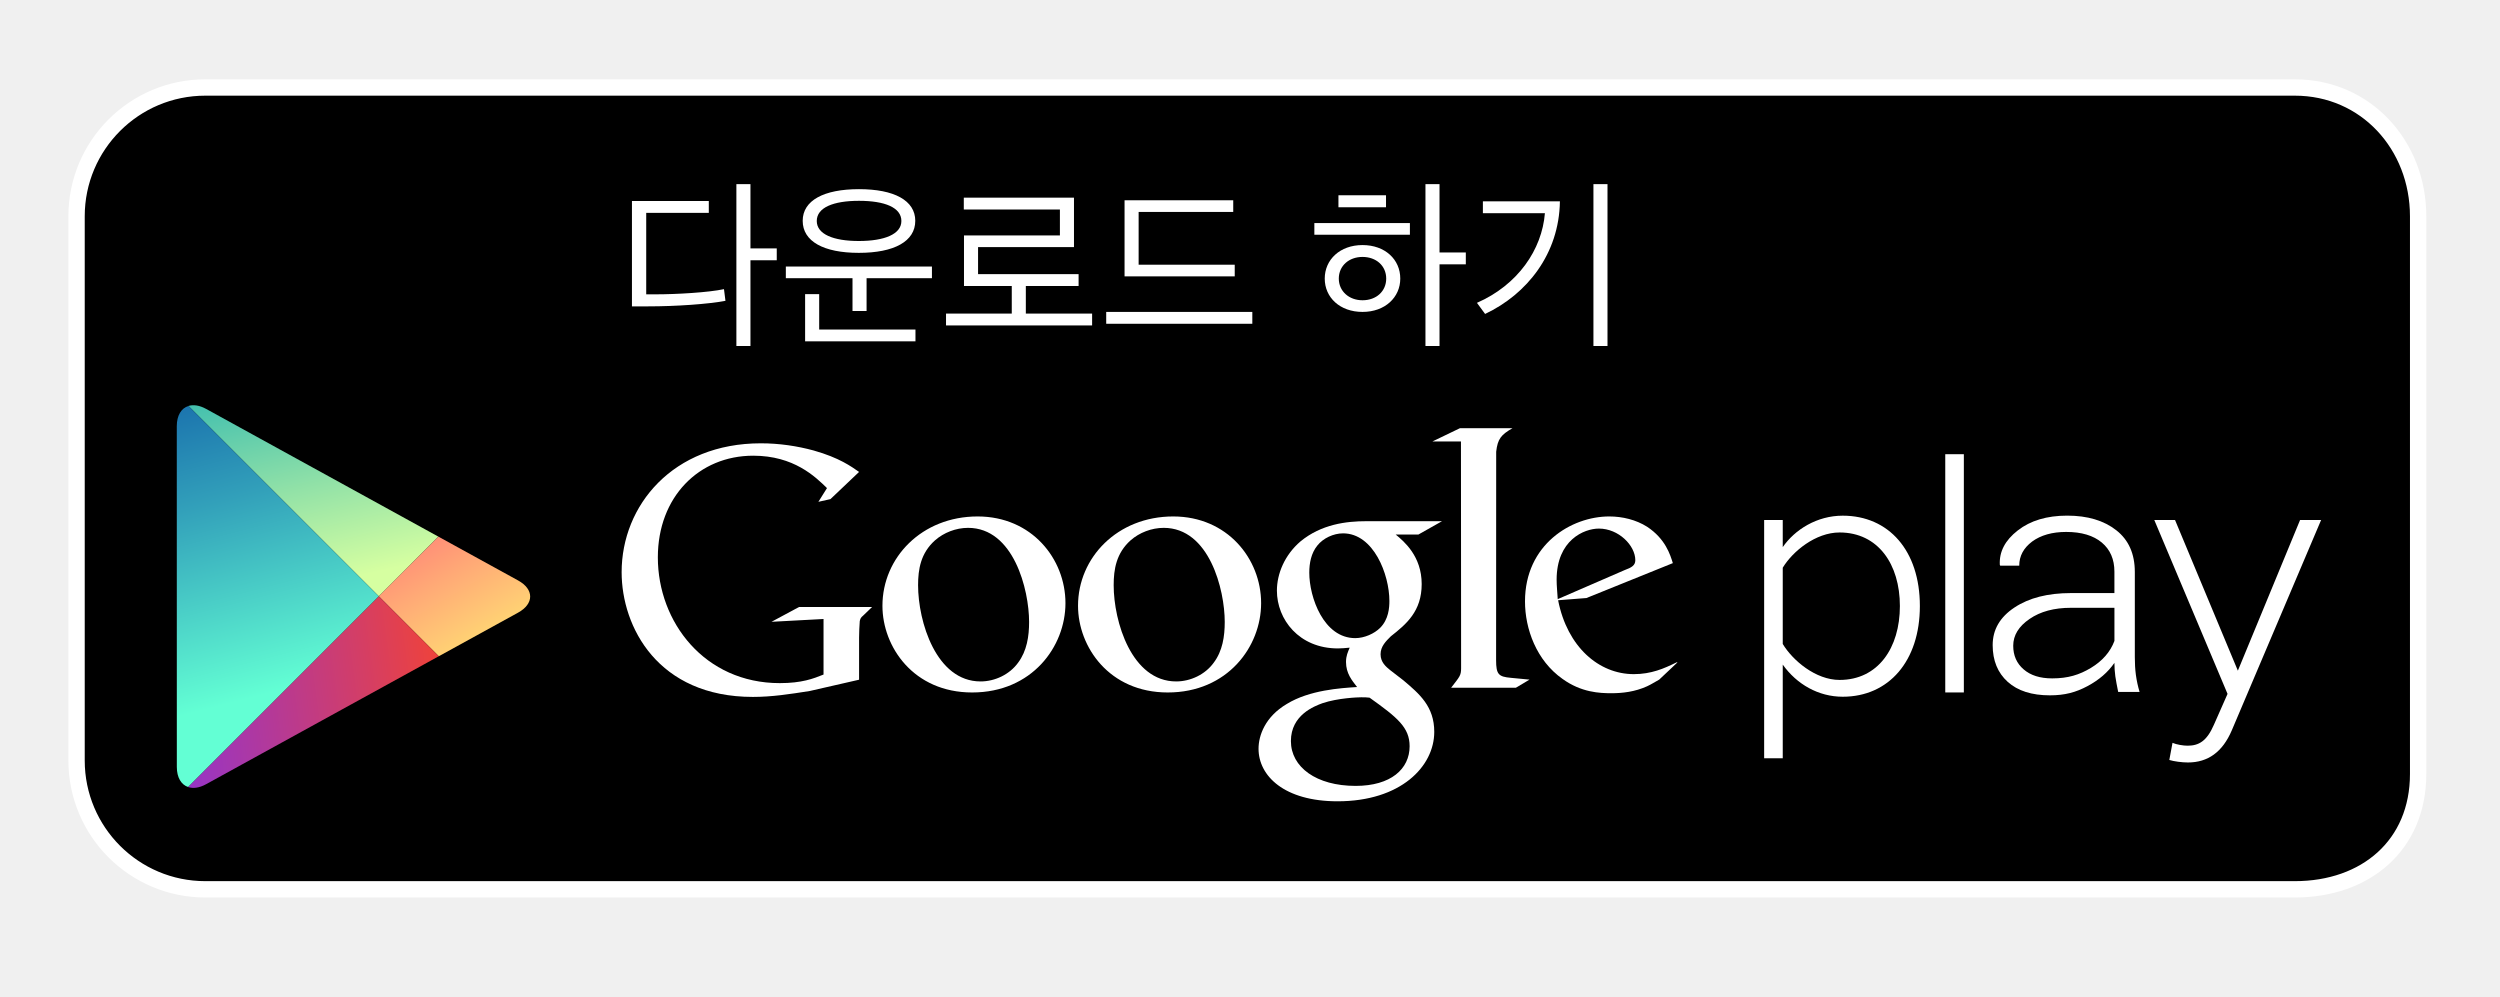
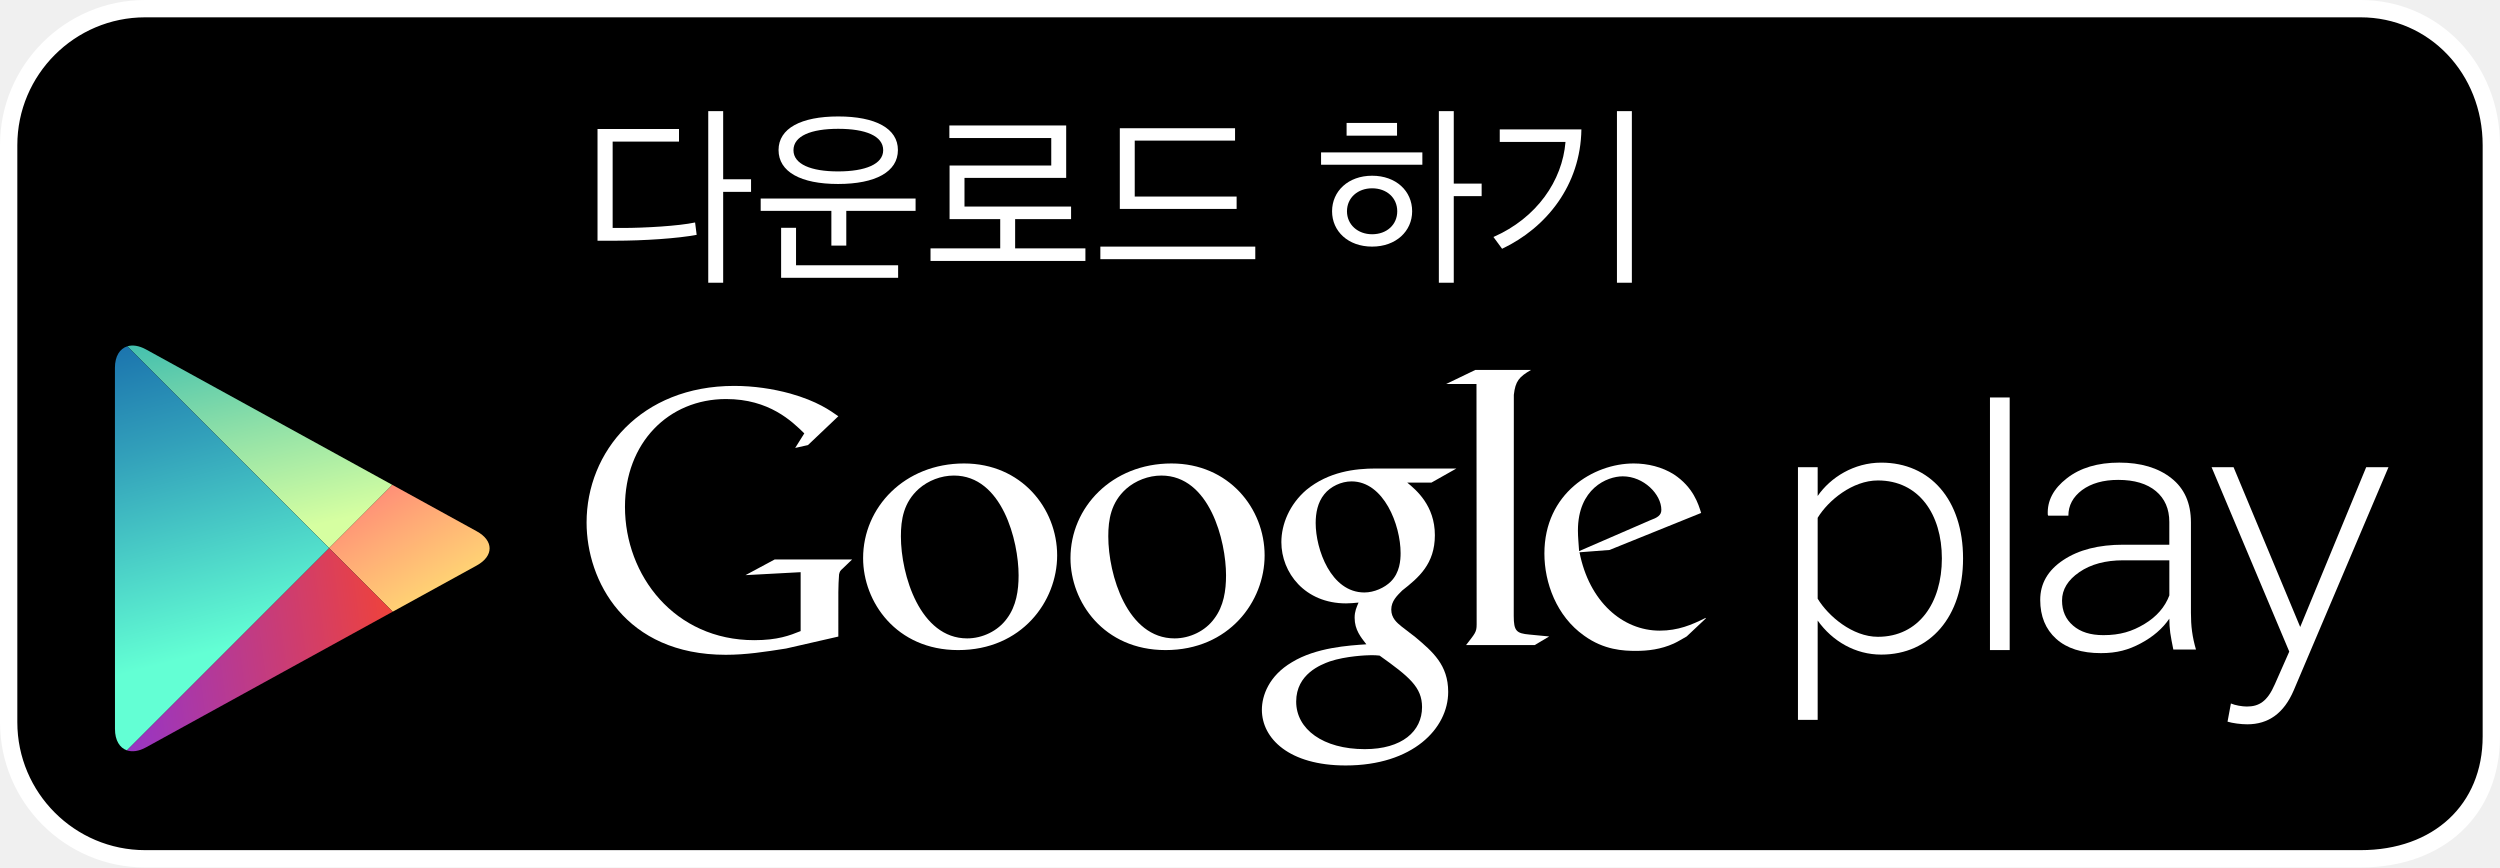
- <svg xmlns="http://www.w3.org/2000/svg" version="1.1" id="SemiBold" x="0px" y="0px" width="229.5px" height="91.5px" viewBox="0 0 229.5 91.5" enable-background="new 0 0 229.5 91.5" xml:space="preserve">
-   <path stroke="#FFFFFF" stroke-width="1.5" stroke-miterlimit="10" d="M221.985,71.05c0,6.53-4.797,10.59-11.322,10.59H18.849  c-6.528,0-11.821-5.297-11.821-11.827V19.856c0-6.529,5.293-11.824,11.821-11.824h191.814c6.525,0,11.322,5.295,11.322,11.824V71.05  z" />
+ <svg xmlns="http://www.w3.org/2000/svg" version="1.1" id="SemiBold" x="0px" y="0px" width="216.457px" height="75.108px" viewBox="0 0 216.457 75.108" enable-background="new 0 0 216.457 75.108" xml:space="preserve">
+   <g>
+     <path d="M215.707,63.768c0,6.53-4.797,10.591-11.322,10.591H12.571c-6.528,0-11.821-5.298-11.821-11.828V12.574   C0.75,6.045,6.043,0.75,12.571,0.75h191.813c6.525,0,11.322,5.295,11.322,11.824V63.768z" />
+     <path fill="#FFFFFF" d="M204.385,75.108H12.571C5.64,75.108,0,69.466,0,62.53V12.574C0,5.641,5.64,0,12.571,0h191.813   c6.77,0,12.072,5.523,12.072,12.574v51.194C216.457,70.551,211.605,75.108,204.385,75.108z M12.571,1.5   C6.467,1.5,1.5,6.468,1.5,12.574V62.53c0,6.108,4.967,11.078,11.071,11.078h191.813c6.324,0,10.572-3.955,10.572-9.841V12.574   c0-6.209-4.645-11.074-10.572-11.074H12.571z" />
+   </g>
  <g>
    <g>
-       <path fill="#FFFFFF" d="M153.929,60.867l-1.614,1.522c-0.372,0.205-0.743,0.443-1.113,0.612c-1.121,0.509-2.261,0.637-3.274,0.637    c-1.078,0-2.768-0.069-4.491-1.316c-2.396-1.688-3.442-4.587-3.442-7.114c0-5.232,4.259-7.798,7.732-7.798    c1.215,0,2.462,0.304,3.476,0.945c1.686,1.114,2.122,2.563,2.364,3.34l-7.934,3.205l-2.598,0.202    c0.841,4.289,3.743,6.784,6.95,6.784c1.602,0,2.791-0.522,3.882-1.062C153.866,60.825,154.085,60.711,153.929,60.867z     M149.143,52.334c0.645-0.234,0.979-0.437,0.979-0.906c0-1.348-1.525-2.904-3.345-2.904c-1.349,0-3.879,1.05-3.879,4.695    c0,0.569,0.067,1.175,0.102,1.781L149.143,52.334z" />
-       <path fill="#FFFFFF" d="M137.342,60.605c0,1.312,0.234,1.516,1.343,1.618c0.578,0.068,1.154,0.099,1.725,0.166l-1.248,0.743    h-5.947c0.78-1.012,0.914-1.112,0.914-1.787v-0.753l-0.013-20.063h-2.626l2.527-1.218h4.826c-1.046,0.605-1.358,0.975-1.493,2.155    L137.342,60.605z" />
-       <path fill="#FFFFFF" d="M128.119,49.066c0.774,0.637,2.392,1.988,2.392,4.553c0,2.499-1.409,3.677-2.83,4.792    c-0.436,0.438-0.945,0.915-0.945,1.651c0,0.746,0.51,1.151,0.877,1.453l1.219,0.941c1.482,1.251,2.833,2.398,2.833,4.728    c0,3.175-3.072,6.375-8.877,6.375c-4.89,0-7.254-2.328-7.254-4.825c0-1.216,0.604-2.937,2.601-4.115    c2.092-1.279,4.927-1.45,6.444-1.55c-0.474-0.612-1.015-1.253-1.015-2.299c0-0.572,0.172-0.913,0.338-1.315    c-0.369,0.035-0.741,0.071-1.079,0.071c-3.579,0-5.603-2.67-5.603-5.302c0-1.552,0.708-3.273,2.162-4.521    c1.924-1.584,4.218-1.857,6.041-1.857h6.954l-2.162,1.221H128.119z M125.728,64.047c-0.276-0.036-0.442-0.036-0.776-0.036    c-0.306,0-2.129,0.066-3.541,0.54c-0.747,0.273-2.906,1.08-2.906,3.478c0,2.392,2.331,4.116,5.938,4.116    c3.239,0,4.96-1.553,4.96-3.644C129.401,66.78,128.288,65.872,125.728,64.047z M126.698,57.635    c0.78-0.778,0.848-1.854,0.848-2.466c0-2.427-1.447-6.207-4.252-6.207c-0.875,0-1.823,0.439-2.361,1.118    c-0.57,0.703-0.741,1.615-0.741,2.492c0,2.26,1.317,6.008,4.217,6.008C125.254,58.58,126.164,58.169,126.698,57.635z" />
-       <path fill="#FFFFFF" d="M107.197,63.569c-5.364,0-8.234-4.178-8.234-7.959c0-4.419,3.608-8.2,8.74-8.2    c4.961,0,8.068,3.884,8.068,7.962C115.771,59.354,112.7,63.569,107.197,63.569z M111.417,60.839    c0.816-1.08,1.014-2.428,1.014-3.742c0-2.972-1.416-8.64-5.601-8.64c-1.113,0-2.234,0.435-3.042,1.146    c-1.318,1.181-1.553,2.664-1.553,4.12c0,3.334,1.647,8.833,5.737,8.833C109.293,62.556,110.64,61.917,111.417,60.839z" />
-       <path fill="#FFFFFF" d="M89.238,63.569c-5.365,0-8.23-4.178-8.23-7.959c0-4.419,3.609-8.2,8.739-8.2    c4.958,0,8.062,3.884,8.062,7.962C97.809,59.354,94.742,63.569,89.238,63.569z M93.459,60.839c0.81-1.08,1.012-2.428,1.012-3.742    c0-2.972-1.42-8.64-5.601-8.64c-1.117,0-2.226,0.435-3.036,1.146c-1.32,1.181-1.554,2.664-1.554,4.12    c0,3.334,1.654,8.833,5.737,8.833C91.335,62.556,92.68,61.917,93.459,60.839z" />
-       <path fill="#FFFFFF" d="M78.863,62.398l-4.524,1.035c-1.833,0.289-3.479,0.544-5.222,0.544c-8.727,0-12.051-6.424-12.051-11.45    c0-6.14,4.711-11.831,12.778-11.831c1.707,0,3.35,0.251,4.846,0.658c2.371,0.667,3.479,1.487,4.173,1.969l-2.628,2.496    l-1.108,0.248l0.79-1.26c-1.07-1.045-3.037-2.974-6.77-2.974c-4.991,0-8.757,3.794-8.757,9.333c0,5.949,4.3,11.545,11.194,11.545    c2.026,0,3.069-0.407,4.016-0.787v-5.1l-4.776,0.257l2.532-1.36h6.703l-0.819,0.789c-0.222,0.188-0.251,0.252-0.313,0.504    c-0.033,0.288-0.063,1.204-0.063,1.526V62.398z" />
+       <path fill="#FFFFFF" d="M147.652,53.585l-1.615,1.521c-0.371,0.205-0.742,0.443-1.113,0.612c-1.121,0.509-2.26,0.638-3.273,0.638    c-1.078,0-2.768-0.07-4.49-1.316c-2.396-1.688-3.443-4.588-3.443-7.114c0-5.231,4.26-7.798,7.732-7.798    c1.215,0,2.463,0.304,3.477,0.945c1.686,1.113,2.121,2.562,2.363,3.34l-7.934,3.205l-2.598,0.201    c0.84,4.289,3.742,6.784,6.949,6.784c1.602,0,2.791-0.521,3.883-1.062C147.588,53.543,147.807,53.429,147.652,53.585z     M142.865,45.052c0.645-0.234,0.979-0.438,0.979-0.906c0-1.348-1.523-2.904-3.344-2.904c-1.35,0-3.879,1.051-3.879,4.695    c0,0.569,0.066,1.176,0.102,1.781L142.865,45.052z" />
+       <path fill="#FFFFFF" d="M131.064,53.323c0,1.312,0.234,1.516,1.344,1.617c0.578,0.068,1.152,0.1,1.725,0.166l-1.248,0.743h-5.947    c0.779-1.012,0.914-1.112,0.914-1.786V53.31l-0.014-20.063h-2.625l2.527-1.218h4.824c-1.045,0.605-1.357,0.975-1.492,2.155    L131.064,53.323z" />
+       <path fill="#FFFFFF" d="M121.842,41.784c0.773,0.637,2.393,1.988,2.393,4.553c0,2.499-1.41,3.677-2.83,4.792    c-0.438,0.438-0.945,0.915-0.945,1.651c0,0.746,0.51,1.15,0.877,1.453l1.219,0.94c1.482,1.251,2.832,2.397,2.832,4.728    c0,3.176-3.072,6.375-8.877,6.375c-4.889,0-7.254-2.328-7.254-4.824c0-1.217,0.605-2.938,2.602-4.115    c2.092-1.279,4.928-1.45,6.443-1.551c-0.473-0.611-1.014-1.252-1.014-2.299c0-0.571,0.172-0.912,0.338-1.314    c-0.369,0.035-0.742,0.07-1.08,0.07c-3.578,0-5.602-2.67-5.602-5.301c0-1.553,0.707-3.273,2.16-4.521    c1.926-1.584,4.219-1.857,6.041-1.857h6.955l-2.162,1.221H121.842L121.842,41.784z M119.451,56.765    c-0.277-0.036-0.443-0.036-0.777-0.036c-0.305,0-2.129,0.066-3.541,0.54c-0.746,0.273-2.906,1.08-2.906,3.479    c0,2.392,2.332,4.115,5.939,4.115c3.238,0,4.959-1.553,4.959-3.644C123.123,59.497,122.01,58.59,119.451,56.765z M120.42,50.353    c0.781-0.777,0.848-1.854,0.848-2.466c0-2.427-1.445-6.207-4.252-6.207c-0.875,0-1.822,0.438-2.359,1.118    c-0.57,0.703-0.742,1.615-0.742,2.492c0,2.26,1.316,6.008,4.217,6.008C118.977,51.298,119.887,50.887,120.42,50.353z" />
+       <path fill="#FFFFFF" d="M100.919,56.286c-5.364,0-8.234-4.178-8.234-7.959c0-4.418,3.608-8.199,8.741-8.199    c4.961,0,8.068,3.884,8.068,7.962C109.494,52.071,106.422,56.286,100.919,56.286z M105.139,53.557    c0.816-1.08,1.015-2.428,1.015-3.741c0-2.973-1.416-8.641-5.601-8.641c-1.113,0-2.234,0.436-3.042,1.146    c-1.318,1.181-1.553,2.664-1.553,4.119c0,3.334,1.647,8.834,5.737,8.834C103.016,55.274,104.362,54.635,105.139,53.557z" />
+       <path fill="#FFFFFF" d="M82.96,56.286c-5.365,0-8.23-4.178-8.23-7.959c0-4.418,3.609-8.199,8.739-8.199    c4.958,0,8.062,3.884,8.062,7.962C91.531,52.071,88.464,56.286,82.96,56.286z M87.181,53.557c0.81-1.08,1.012-2.428,1.012-3.741    c0-2.973-1.42-8.641-5.601-8.641c-1.117,0-2.226,0.436-3.036,1.146c-1.32,1.181-1.554,2.664-1.554,4.119    c0,3.334,1.654,8.834,5.737,8.834C85.057,55.274,86.402,54.635,87.181,53.557z" />
+       <path fill="#FFFFFF" d="M72.585,55.116l-4.524,1.035c-1.833,0.289-3.479,0.543-5.222,0.543c-8.727,0-12.051-6.424-12.051-11.449    c0-6.141,4.711-11.832,12.778-11.832c1.707,0,3.35,0.251,4.846,0.658c2.371,0.667,3.479,1.487,4.173,1.969l-2.628,2.496    l-1.108,0.248l0.79-1.26c-1.07-1.045-3.037-2.974-6.77-2.974c-4.991,0-8.757,3.794-8.757,9.333c0,5.949,4.3,11.545,11.194,11.545    c2.026,0,3.069-0.406,4.016-0.787v-5.1l-4.776,0.257l2.532-1.36h6.703l-0.819,0.789c-0.222,0.188-0.251,0.252-0.313,0.504    c-0.033,0.288-0.063,1.204-0.063,1.526L72.585,55.116L72.585,55.116z" />
    </g>
    <g>
-       <path fill="#FFFFFF" d="M163.656,61.011v8.596h-1.707V47.735h1.707v2.49c1.111-1.609,3.144-2.886,5.504-2.886    c4.232,0,7.084,3.211,7.084,8.294c0,5.049-2.852,8.327-7.084,8.327C166.932,63.961,164.937,62.812,163.656,61.011z M174.41,55.634    c0-3.831-1.997-6.753-5.538-6.753c-2.199,0-4.302,1.729-5.216,3.235v7.001c0.914,1.51,3.017,3.301,5.216,3.301    C172.413,62.418,174.41,59.471,174.41,55.634z" />
-       <path fill="#FFFFFF" d="M178.575,63.567V41.696h1.706v21.871H178.575z" />
-       <path fill="#FFFFFF" d="M199.436,68.192c0.364,0.162,0.987,0.263,1.383,0.263c1.044,0,1.771-0.427,2.424-1.936l1.245-2.82    l-6.725-15.964h1.904l5.769,13.834l5.712-13.834h1.931l-8.201,19.313c-0.851,1.99-2.189,2.947-4.029,2.947    c-0.552,0-1.279-0.099-1.706-0.229L199.436,68.192z" />
-       <path fill="#FFFFFF" d="M194.449,63.52c-0.114-0.549-0.2-1.032-0.263-1.437c-0.053-0.403-0.082-0.815-0.082-1.234    c-0.586,0.859-1.415,1.574-2.474,2.138c-1.06,0.566-2.066,0.845-3.448,0.845c-1.663,0-2.953-0.409-3.875-1.239    c-0.918-0.829-1.38-1.952-1.38-3.373c0-1.419,0.669-2.571,2.003-3.452c1.334-0.885,3.059-1.324,5.192-1.324h3.981v-1.968    c0-1.133-0.387-2.023-1.157-2.67c-0.774-0.646-1.86-0.974-3.269-0.974c-1.287,0-2.331,0.299-3.126,0.881    c-0.788,0.594-1.185,1.33-1.185,2.217h-1.747l-0.036-0.085c-0.063-1.195,0.484-2.245,1.647-3.15    c1.157-0.905,2.675-1.36,4.542-1.36c1.86,0,3.366,0.448,4.502,1.342c1.134,0.885,1.703,2.164,1.703,3.836v7.811    c0,0.561,0.026,1.103,0.097,1.631c0.072,0.529,0.187,1.057,0.34,1.567H194.449z M188.392,62.276c1.45,0,2.492-0.324,3.558-0.965    c1.058-0.638,1.777-1.469,2.155-2.475v-3.04h-4c-1.528,0-2.793,0.338-3.788,1.021c-0.997,0.68-1.503,1.503-1.503,2.46    c0,0.902,0.32,1.625,0.957,2.172C186.408,62.002,187.28,62.276,188.392,62.276z" />
+       <path fill="#FFFFFF" d="M157.379,53.729v8.597h-1.707V40.452h1.707v2.49c1.111-1.608,3.143-2.886,5.504-2.886    c4.232,0,7.084,3.211,7.084,8.294c0,5.049-2.852,8.327-7.084,8.327C160.654,56.679,158.66,55.53,157.379,53.729z M168.133,48.352    c0-3.831-1.998-6.753-5.539-6.753c-2.199,0-4.301,1.729-5.215,3.235v7.001c0.914,1.51,3.016,3.301,5.215,3.301    C166.135,55.136,168.133,52.188,168.133,48.352z" />
+       <path fill="#FFFFFF" d="M172.297,56.284V34.414h1.707v21.871H172.297z" />
+       <path fill="#FFFFFF" d="M193.158,60.909c0.363,0.162,0.986,0.264,1.383,0.264c1.045,0,1.771-0.428,2.424-1.936l1.246-2.82    l-6.725-15.965h1.902l5.77,13.834l5.713-13.834h1.93L198.6,59.766c-0.85,1.99-2.188,2.947-4.027,2.947    c-0.553,0-1.279-0.099-1.707-0.229L193.158,60.909z" />
+       <path fill="#FFFFFF" d="M188.172,56.237c-0.115-0.549-0.201-1.031-0.264-1.437c-0.053-0.403-0.082-0.815-0.082-1.233    c-0.586,0.858-1.414,1.573-2.475,2.137c-1.059,0.566-2.064,0.846-3.447,0.846c-1.662,0-2.953-0.409-3.875-1.239    c-0.918-0.829-1.381-1.952-1.381-3.372s0.67-2.572,2.004-3.453c1.334-0.885,3.059-1.324,5.191-1.324h3.982v-1.967    c0-1.134-0.389-2.023-1.158-2.67c-0.773-0.646-1.859-0.975-3.268-0.975c-1.287,0-2.332,0.299-3.127,0.881    c-0.787,0.594-1.186,1.33-1.186,2.217h-1.746l-0.037-0.084c-0.062-1.195,0.484-2.246,1.648-3.15    c1.156-0.905,2.674-1.36,4.541-1.36c1.859,0,3.367,0.448,4.502,1.342c1.135,0.886,1.703,2.164,1.703,3.837v7.811    c0,0.561,0.025,1.103,0.098,1.631c0.072,0.529,0.188,1.057,0.34,1.566h-1.965V56.237z M182.115,54.993    c1.449,0,2.49-0.323,3.557-0.965c1.059-0.638,1.777-1.469,2.156-2.475v-3.04h-4c-1.529,0-2.793,0.338-3.789,1.021    c-0.996,0.681-1.502,1.504-1.502,2.461c0,0.902,0.318,1.625,0.957,2.172C180.131,54.72,181.002,54.993,182.115,54.993z" />
    </g>
  </g>
  <g>
-     <polygon fill="none" points="34.776,54.742 40.252,49.266 40.25,49.266 34.776,54.742 17.299,37.267 17.298,37.267 34.776,54.745    17.271,72.251 17.271,72.251 34.776,54.745 40.276,60.245 40.279,60.245  " />
-     <linearGradient id="SVGID_1_" gradientUnits="userSpaceOnUse" x1="519.573" y1="-432.998" x2="496.496" y2="-447.44" gradientTransform="matrix(0.7071 0.7071 -0.7071 0.7071 -642.4706 -7.8795)">
+     <polygon fill="none" points="28.498,47.46 33.974,41.983 33.972,41.983 28.498,47.46 11.021,29.985 11.02,29.985 28.498,47.463    10.993,64.969 10.993,64.969 28.498,47.463 33.998,52.963 34.001,52.963  " />
+     <linearGradient id="SVGID_1_" gradientUnits="userSpaceOnUse" x1="879.429" y1="495.527" x2="856.352" y2="509.97" gradientTransform="matrix(0.7071 0.7071 0.7071 -0.7071 -947.4174 -225.4017)">
      <stop offset="0" style="stop-color:#D6FFA1" />
      <stop offset="0.326" style="stop-color:#93E2A7" />
      <stop offset="1" style="stop-color:#00A3B5" />
    </linearGradient>
-     <path fill="url(#SVGID_1_)" d="M40.25,49.266L18.914,37.534c-0.604-0.331-1.163-0.408-1.615-0.268l17.478,17.476L40.25,49.266z" />
-     <linearGradient id="SVGID_2_" gradientUnits="userSpaceOnUse" x1="506.158" y1="-445.334" x2="536.076" y2="-437.514" gradientTransform="matrix(0.7071 0.7071 -0.7071 0.7071 -642.4706 -7.8795)">
+     <path fill="url(#SVGID_1_)" d="M33.972,41.983L12.636,30.252c-0.604-0.331-1.163-0.408-1.615-0.268L28.499,47.46L33.972,41.983z" />
+     <linearGradient id="SVGID_2_" gradientUnits="userSpaceOnUse" x1="866.01" y1="507.865" x2="895.934" y2="500.043" gradientTransform="matrix(0.7071 0.7071 0.7071 -0.7071 -947.4174 -225.4017)">
      <stop offset="0" style="stop-color:#FF177B" />
      <stop offset="0.672" style="stop-color:#FFA976" />
      <stop offset="1" style="stop-color:#FFEC73" />
    </linearGradient>
-     <path fill="url(#SVGID_2_)" d="M40.279,60.245l7.283-4.005c1.477-0.815,1.477-2.142,0-2.954l-7.311-4.02l-5.476,5.476   L40.279,60.245z" />
-     <linearGradient id="SVGID_3_" gradientUnits="userSpaceOnUse" x1="522.857" y1="-422.044" x2="490.413" y2="-441.133" gradientTransform="matrix(0.7071 0.7071 -0.7071 0.7071 -642.4706 -7.8795)">
+     <path fill="url(#SVGID_2_)" d="M34.001,52.963l7.283-4.005c1.477-0.815,1.477-2.143,0-2.954l-7.311-4.021l-5.476,5.477   L34.001,52.963z" />
+     <linearGradient id="SVGID_3_" gradientUnits="userSpaceOnUse" x1="882.713" y1="484.574" x2="850.268" y2="503.663" gradientTransform="matrix(0.7071 0.7071 0.7071 -0.7071 -947.4174 -225.4017)">
      <stop offset="0" style="stop-color:#63FFD4" />
      <stop offset="0.485" style="stop-color:#32A0BA" />
      <stop offset="0.835" style="stop-color:#1262A9" />
      <stop offset="1" style="stop-color:#064AA2" />
    </linearGradient>
-     <path fill="url(#SVGID_3_)" d="M17.298,37.267c-0.649,0.203-1.069,0.86-1.069,1.854l0.004,31.284c0,0.982,0.407,1.63,1.038,1.846   l17.506-17.506L17.298,37.267z" />
-     <linearGradient id="SVGID_4_" gradientUnits="userSpaceOnUse" x1="534.637" y1="-437.199" x2="514.66" y2="-410.881" gradientTransform="matrix(0.7071 0.7071 -0.7071 0.7071 -642.4706 -7.8795)">
+     <path fill="url(#SVGID_3_)" d="M11.02,29.985c-0.649,0.203-1.069,0.86-1.069,1.854l0.004,31.283c0,0.982,0.407,1.631,1.038,1.847   l17.506-17.506L11.02,29.985z" />
+     <linearGradient id="SVGID_4_" gradientUnits="userSpaceOnUse" x1="894.492" y1="499.728" x2="874.515" y2="473.41" gradientTransform="matrix(0.7071 0.7071 0.7071 -0.7071 -947.4174 -225.4017)">
      <stop offset="0" style="stop-color:#FF4521" />
      <stop offset="0.341" style="stop-color:#D43E65" />
      <stop offset="0.793" style="stop-color:#9F36B9" />
      <stop offset="1" style="stop-color:#8A33DB" />
    </linearGradient>
-     <path fill="url(#SVGID_4_)" d="M17.271,72.251c0.454,0.154,1.024,0.082,1.643-0.258l21.363-11.748l-5.5-5.5L17.271,72.251z" />
+     <path fill="url(#SVGID_4_)" d="M10.993,64.969c0.454,0.153,1.024,0.082,1.643-0.258l21.363-11.748l-5.5-5.5L10.993,64.969z" />
  </g>
  <g>
-     <path fill="#FFFFFF" d="M60.172,27.02c1.921,0,4.861-0.17,6.289-0.476l0.136,1.071c-1.598,0.306-4.538,0.51-7.122,0.51h-1.462   v-9.672h7.055v1.088h-5.745v7.479H60.172z M68.892,22.804h2.414v1.088h-2.414v7.87H67.6V16.906h1.292V22.804z" />
-     <path fill="#FFFFFF" d="M78.26,28.549v-3.008h-6.12V24.47h13.412v1.071h-6v3.008H78.26z M78.838,23.212   c-3.23,0-5.151-1.054-5.151-2.94c0-1.87,1.938-2.907,5.168-2.907s5.167,1.037,5.167,2.907   C84.022,22.158,82.084,23.212,78.838,23.212z M73.909,31.337v-4.334h1.292v3.247h8.839v1.087H73.909z M74.979,20.288   c0,1.207,1.513,1.836,3.859,1.836c2.362,0,3.909-0.629,3.909-1.836c0-1.241-1.53-1.853-3.893-1.853   C76.509,18.436,74.979,19.047,74.979,20.288z" />
-     <path fill="#FFFFFF" d="M86.845,29.875v-1.088h6.035v-2.533h-4.386v-4.641h8.805v-2.38h-8.822v-1.088h10.114v4.539h-8.805v2.482   h9.229v1.088h-4.844v2.533h6.085v1.088H86.845z" />
-     <path fill="#FFFFFF" d="M101.55,29.722v-1.088h13.413v1.088H101.55z M103.234,25.371v-6.986h9.977v1.071h-8.685V24.3h8.822v1.071   H103.234z" />
-     <path fill="#FFFFFF" d="M120.658,21.546v-1.071h8.771v1.071H120.658z M125.078,28.634c-2.074,0-3.467-1.326-3.467-3.06   s1.393-3.077,3.467-3.077s3.467,1.326,3.467,3.077C128.545,27.292,127.152,28.634,125.078,28.634z M122.869,19.03v-1.104h4.367   v1.104H122.869z M125.078,23.586c-1.24,0-2.176,0.816-2.176,1.989c0,1.156,0.936,1.989,2.176,1.989   c1.275,0,2.176-0.833,2.176-1.989C127.254,24.402,126.336,23.586,125.078,23.586z M132.148,24.266v7.496h-1.291V16.906h1.291v6.272   h2.414v1.088H132.148z" />
-     <path fill="#FFFFFF" d="M136.332,28.821l-0.748-1.02c3.758-1.649,5.967-4.879,6.238-8.228h-5.693v-1.088h7.07   C143.131,23.314,140.174,27.002,136.332,28.821z M146.277,31.762V16.906h1.291v14.856H146.277z" />
+     <path fill="#FFFFFF" d="M53.894,19.738c1.921,0,4.861-0.17,6.289-0.476l0.136,1.071c-1.598,0.306-4.538,0.51-7.122,0.51h-1.462   v-9.672h7.055v1.088h-5.745v7.479H53.894z M62.614,15.522h2.414v1.088h-2.414v7.87h-1.292V9.624h1.292V15.522z" />
+     <path fill="#FFFFFF" d="M71.982,21.267v-3.008h-6.12v-1.071h13.412v1.071h-6v3.008H71.982z M72.56,15.93   c-3.23,0-5.151-1.054-5.151-2.94c0-1.87,1.938-2.907,5.168-2.907s5.167,1.037,5.167,2.907C77.744,14.876,75.806,15.93,72.56,15.93z    M67.631,24.055v-4.334h1.292v3.247h8.839v1.087H67.631z M68.701,13.006c0,1.207,1.513,1.836,3.859,1.836   c2.362,0,3.909-0.629,3.909-1.836c0-1.241-1.53-1.853-3.893-1.853C70.231,11.154,68.701,11.765,68.701,13.006z" />
+     <path fill="#FFFFFF" d="M80.567,22.593v-1.088h6.035v-2.533h-4.386v-4.641h8.805v-2.38h-8.822v-1.088h10.114v4.539h-8.805v2.482   h9.229v1.088h-4.844v2.533h6.085v1.088H80.567z" />
+     <path fill="#FFFFFF" d="M95.272,22.44v-1.088h13.414v1.088H95.272z M96.956,18.089v-6.986h9.978v1.071h-8.686v4.844h8.822v1.071   H96.956z" />
+     <path fill="#FFFFFF" d="M114.381,14.264v-1.071h8.771v1.071H114.381z M118.801,21.352c-2.074,0-3.467-1.326-3.467-3.06   c0-1.734,1.393-3.077,3.467-3.077s3.467,1.326,3.467,3.077C122.268,20.01,120.875,21.352,118.801,21.352z M116.592,11.748v-1.104   h4.367v1.104H116.592z M118.801,16.304c-1.24,0-2.176,0.816-2.176,1.989c0,1.156,0.936,1.989,2.176,1.989   c1.275,0,2.176-0.833,2.176-1.989C120.977,17.12,120.059,16.304,118.801,16.304z M125.871,16.984v7.496h-1.291V9.624h1.291v6.272   h2.414v1.088H125.871z" />
+     <path fill="#FFFFFF" d="M130.055,21.539l-0.748-1.02c3.758-1.649,5.967-4.879,6.238-8.228h-5.693v-1.088h7.07   C136.854,16.032,133.896,19.72,130.055,21.539z M140,24.48V9.624h1.291V24.48H140z" />
  </g>
</svg>
